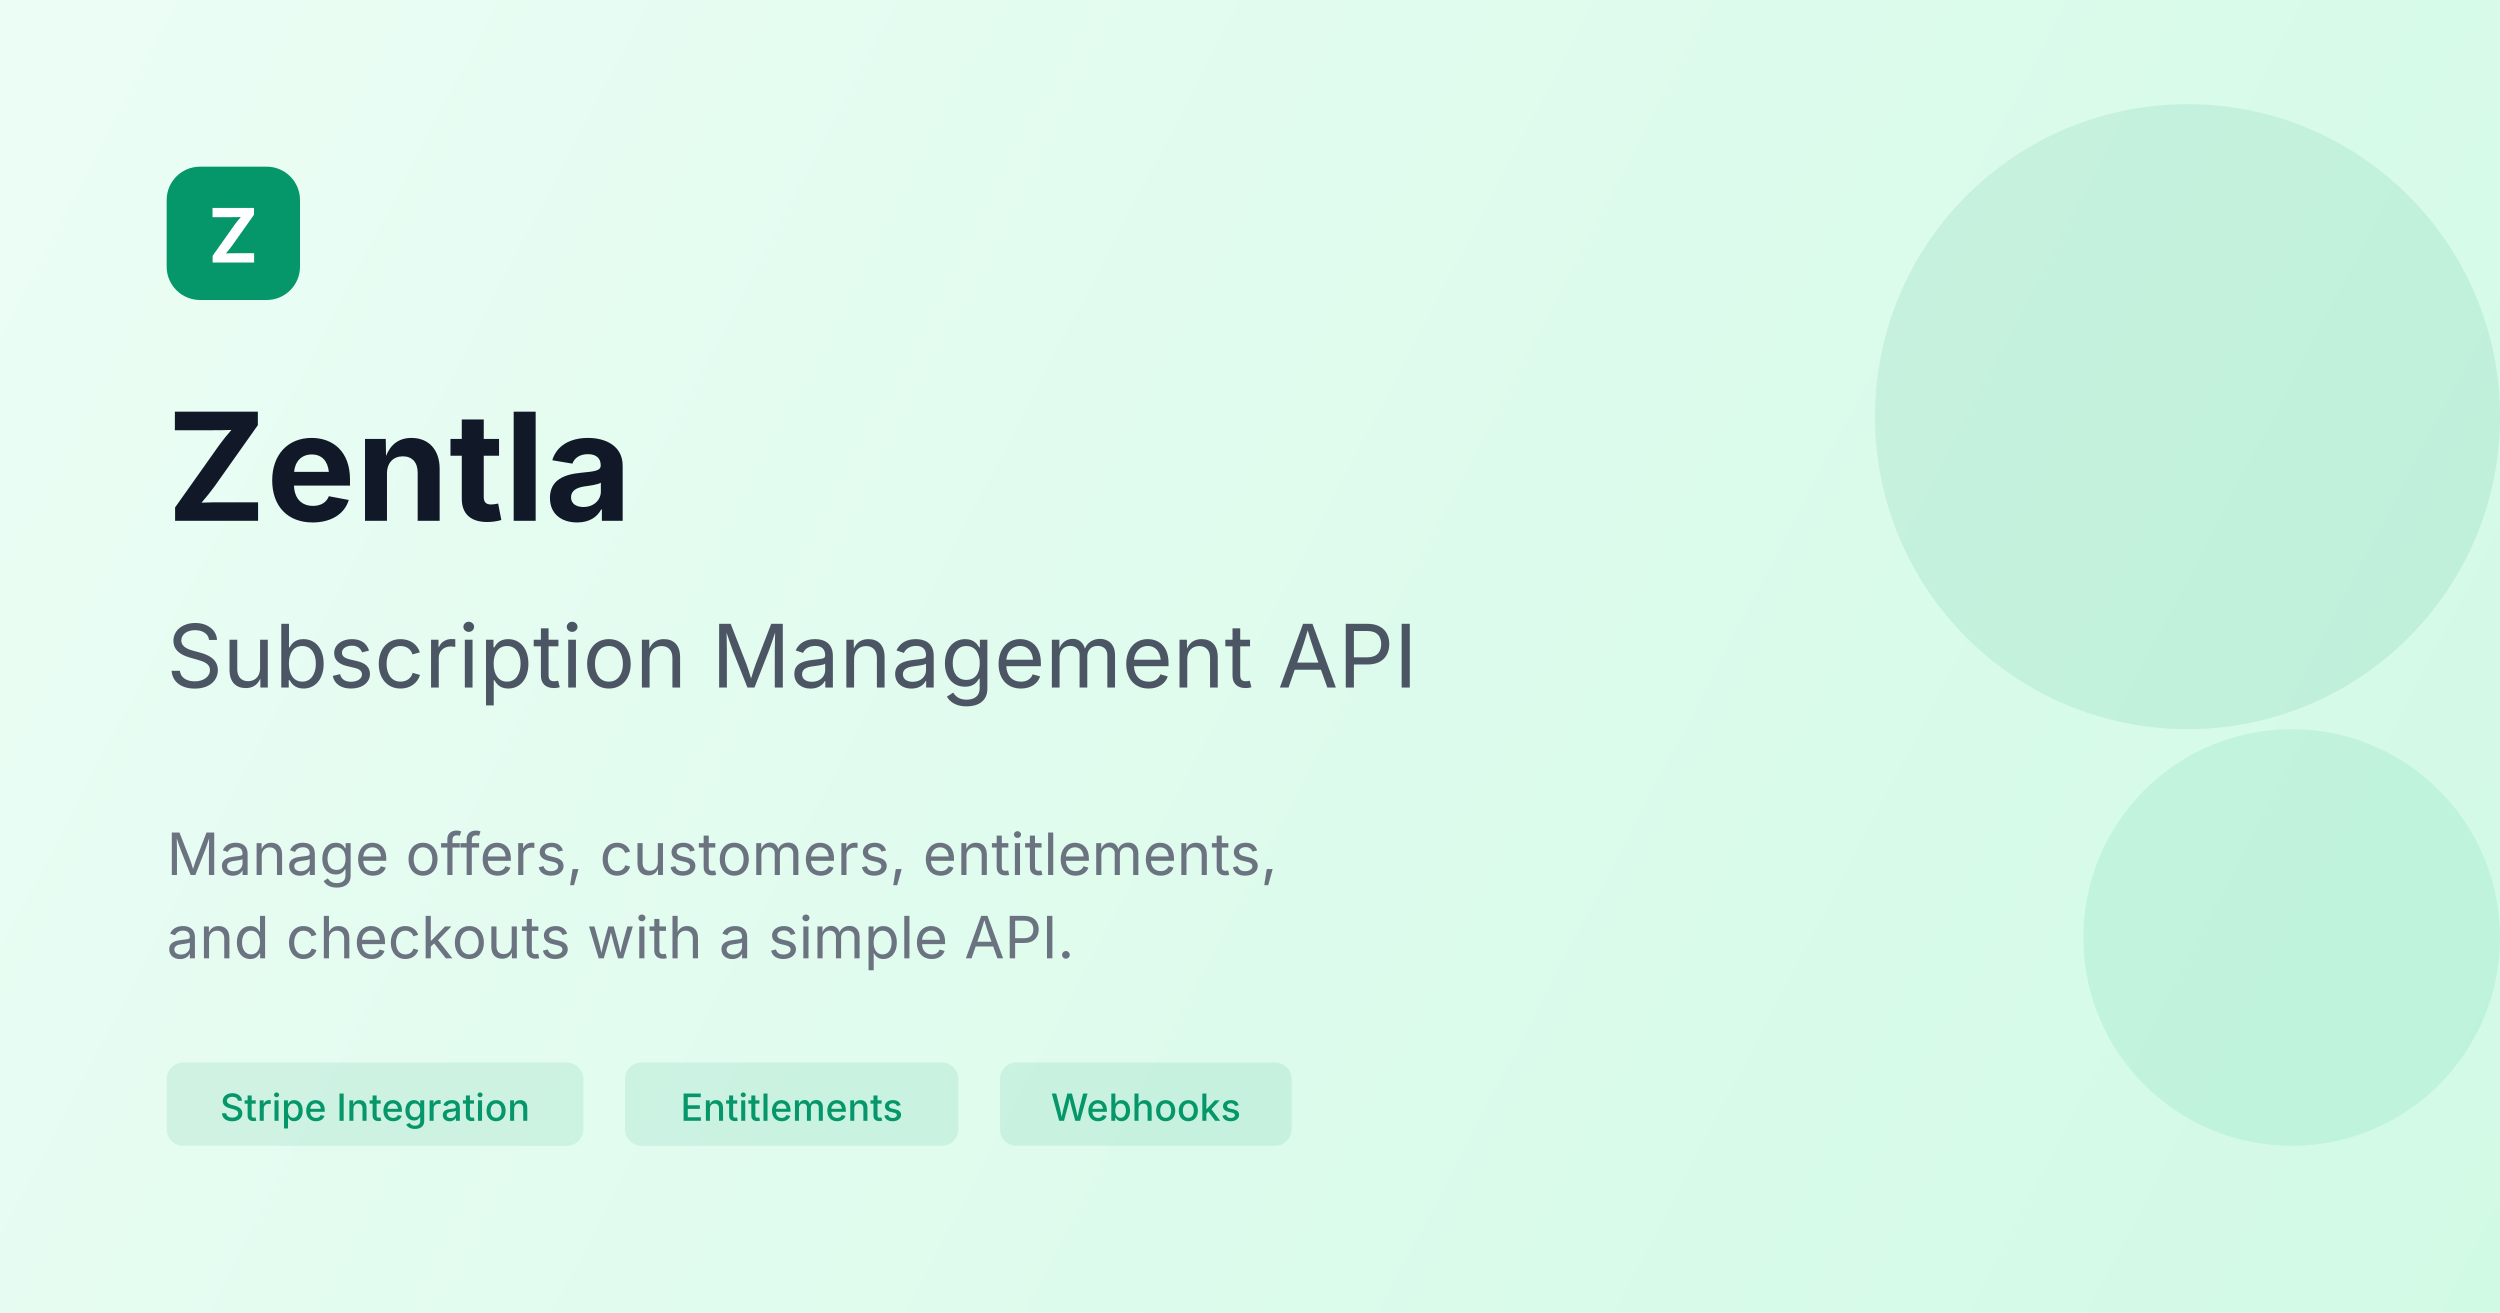
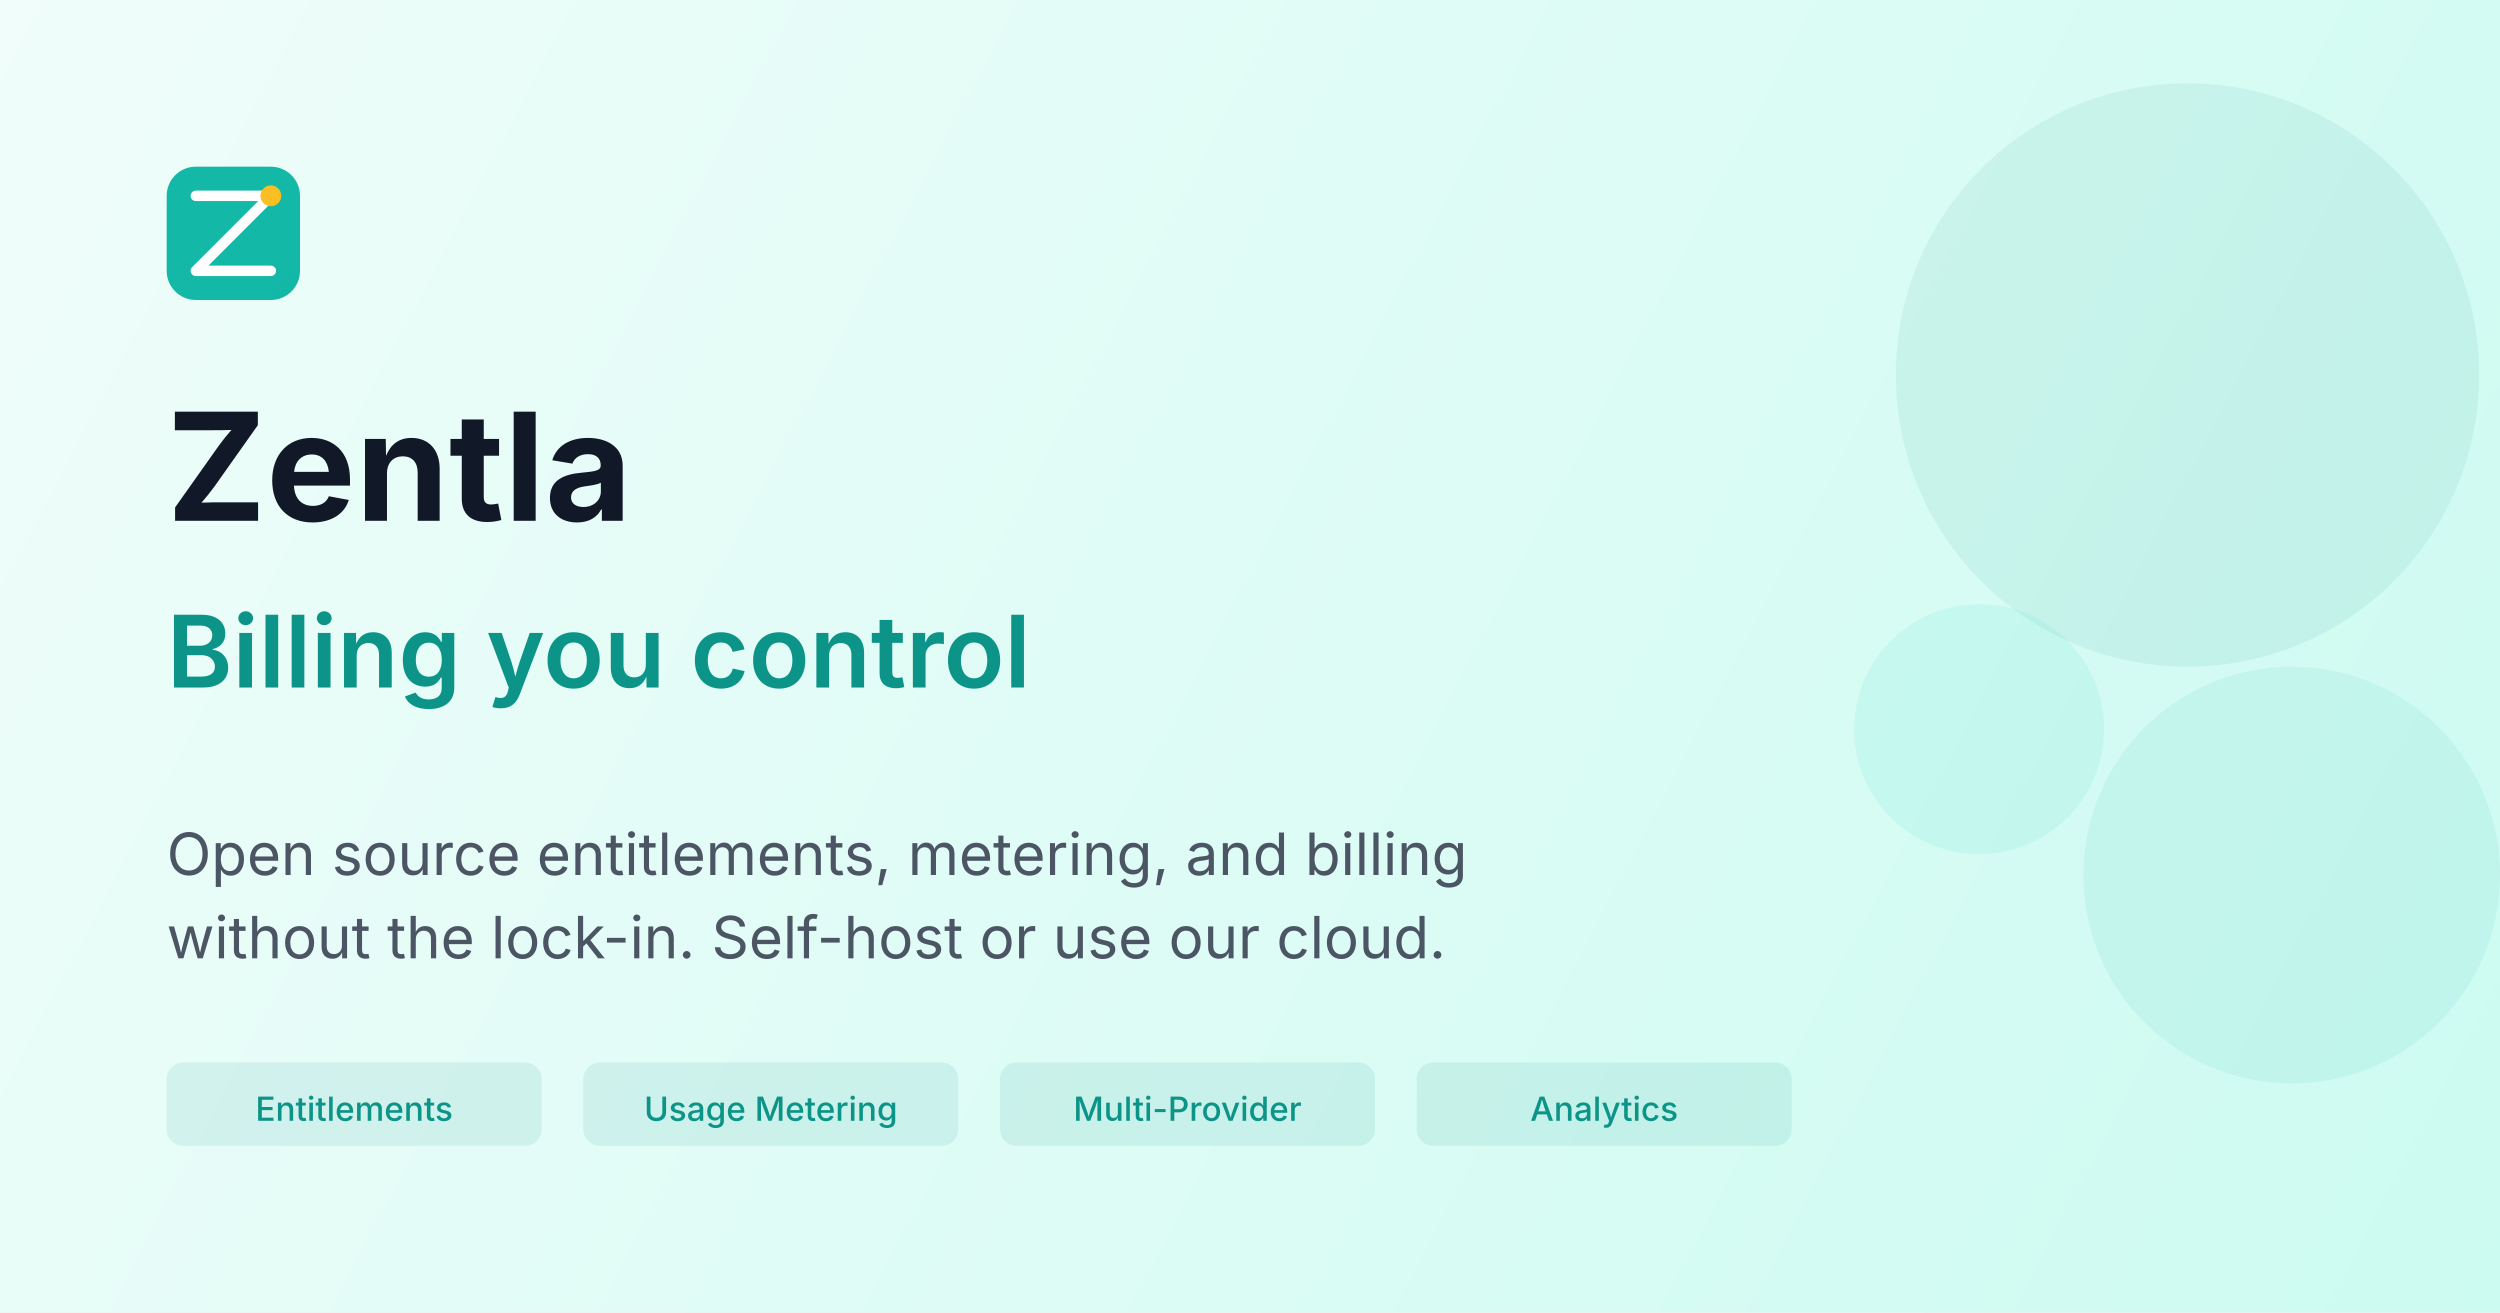
<svg xmlns="http://www.w3.org/2000/svg" width="1200" height="630" viewBox="0 0 1200 630" fill="none">
  <defs>
    <linearGradient id="bgGradient" x1="0" y1="0" x2="1200" y2="630" gradientUnits="userSpaceOnUse">
-       <stop offset="0%" stop-color="#ecfdf5" />
-       <stop offset="100%" stop-color="#d1fae5" />
+       <stop offset="0%" stop-color="#f0fdfa" />
+       <stop offset="100%" stop-color="#ccfbf1" />
+     </linearGradient>
+     <linearGradient id="logoGrad" x1="0" y1="0" x2="64" y2="64">
+       <stop offset="0%" stop-color="#14b8a6" />
+       <stop offset="100%" stop-color="#0d9488" />
    </linearGradient>
  </defs>
  <rect width="1200" height="630" fill="url(#bgGradient)" />
-   <rect x="80" y="80" width="64" height="64" rx="16" fill="#059669" />
-   <text x="112" y="126" font-family="system-ui, -apple-system, sans-serif" font-size="36" font-weight="bold" fill="white" text-anchor="middle">Z</text>
+   <rect x="80" y="80" width="64" height="64" rx="14" fill="url(#logoGrad)" />
+   <path d="M94 94h36L94 130h36" stroke="white" stroke-width="5" stroke-linecap="round" stroke-linejoin="round" />
+   <circle cx="130" cy="94" r="5" fill="#fbbf24" />
  <text x="80" y="250" font-family="system-ui, -apple-system, sans-serif" font-size="72" font-weight="bold" fill="#111827">Zentla</text>
-   <text x="80" y="330" font-family="system-ui, -apple-system, sans-serif" font-size="42" fill="#4b5563">Subscription Management API</text>
-   <text x="80" y="420" font-family="system-ui, -apple-system, sans-serif" font-size="28" fill="#6b7280">Manage offers, customers, entitlements,</text>
-   <text x="80" y="460" font-family="system-ui, -apple-system, sans-serif" font-size="28" fill="#6b7280">and checkouts with a simple API.</text>
-   <rect x="80" y="510" width="200" height="40" rx="8" fill="#059669" fill-opacity="0.1" />
-   <text x="180" y="538" font-family="system-ui, -apple-system, sans-serif" font-size="18" font-weight="500" fill="#059669" text-anchor="middle">Stripe Integration</text>
-   <rect x="300" y="510" width="160" height="40" rx="8" fill="#059669" fill-opacity="0.1" />
-   <text x="380" y="538" font-family="system-ui, -apple-system, sans-serif" font-size="18" font-weight="500" fill="#059669" text-anchor="middle">Entitlements</text>
-   <rect x="480" y="510" width="140" height="40" rx="8" fill="#059669" fill-opacity="0.1" />
-   <text x="550" y="538" font-family="system-ui, -apple-system, sans-serif" font-size="18" font-weight="500" fill="#059669" text-anchor="middle">Webhooks</text>
-   <circle cx="1050" cy="200" r="150" fill="#059669" fill-opacity="0.1" />
-   <circle cx="1100" cy="450" r="100" fill="#10b981" fill-opacity="0.1" />
+   <text x="80" y="330" font-family="system-ui, -apple-system, sans-serif" font-size="48" font-weight="600" fill="#0d9488">Billing you control</text>
+   <text x="80" y="420" font-family="system-ui, -apple-system, sans-serif" font-size="28" fill="#4b5563">Open source entitlements, metering, and billing</text>
+   <text x="80" y="460" font-family="system-ui, -apple-system, sans-serif" font-size="28" fill="#4b5563">without the lock-in. Self-host or use our cloud.</text>
+   <rect x="80" y="510" width="180" height="40" rx="8" fill="#0d9488" fill-opacity="0.1" />
+   <text x="170" y="538" font-family="system-ui, -apple-system, sans-serif" font-size="16" font-weight="500" fill="#0d9488" text-anchor="middle">Entitlements</text>
+   <rect x="280" y="510" width="180" height="40" rx="8" fill="#0d9488" fill-opacity="0.1" />
+   <text x="370" y="538" font-family="system-ui, -apple-system, sans-serif" font-size="16" font-weight="500" fill="#0d9488" text-anchor="middle">Usage Metering</text>
+   <rect x="480" y="510" width="180" height="40" rx="8" fill="#0d9488" fill-opacity="0.1" />
+   <text x="570" y="538" font-family="system-ui, -apple-system, sans-serif" font-size="16" font-weight="500" fill="#0d9488" text-anchor="middle">Multi-Provider</text>
+   <rect x="680" y="510" width="180" height="40" rx="8" fill="#0d9488" fill-opacity="0.1" />
+   <text x="770" y="538" font-family="system-ui, -apple-system, sans-serif" font-size="16" font-weight="500" fill="#0d9488" text-anchor="middle">Analytics</text>
+   <circle cx="1050" cy="180" r="140" fill="#0d9488" fill-opacity="0.08" />
+   <circle cx="1100" cy="420" r="100" fill="#14b8a6" fill-opacity="0.08" />
+   <circle cx="950" cy="350" r="60" fill="#2dd4bf" fill-opacity="0.1" />
</svg>
